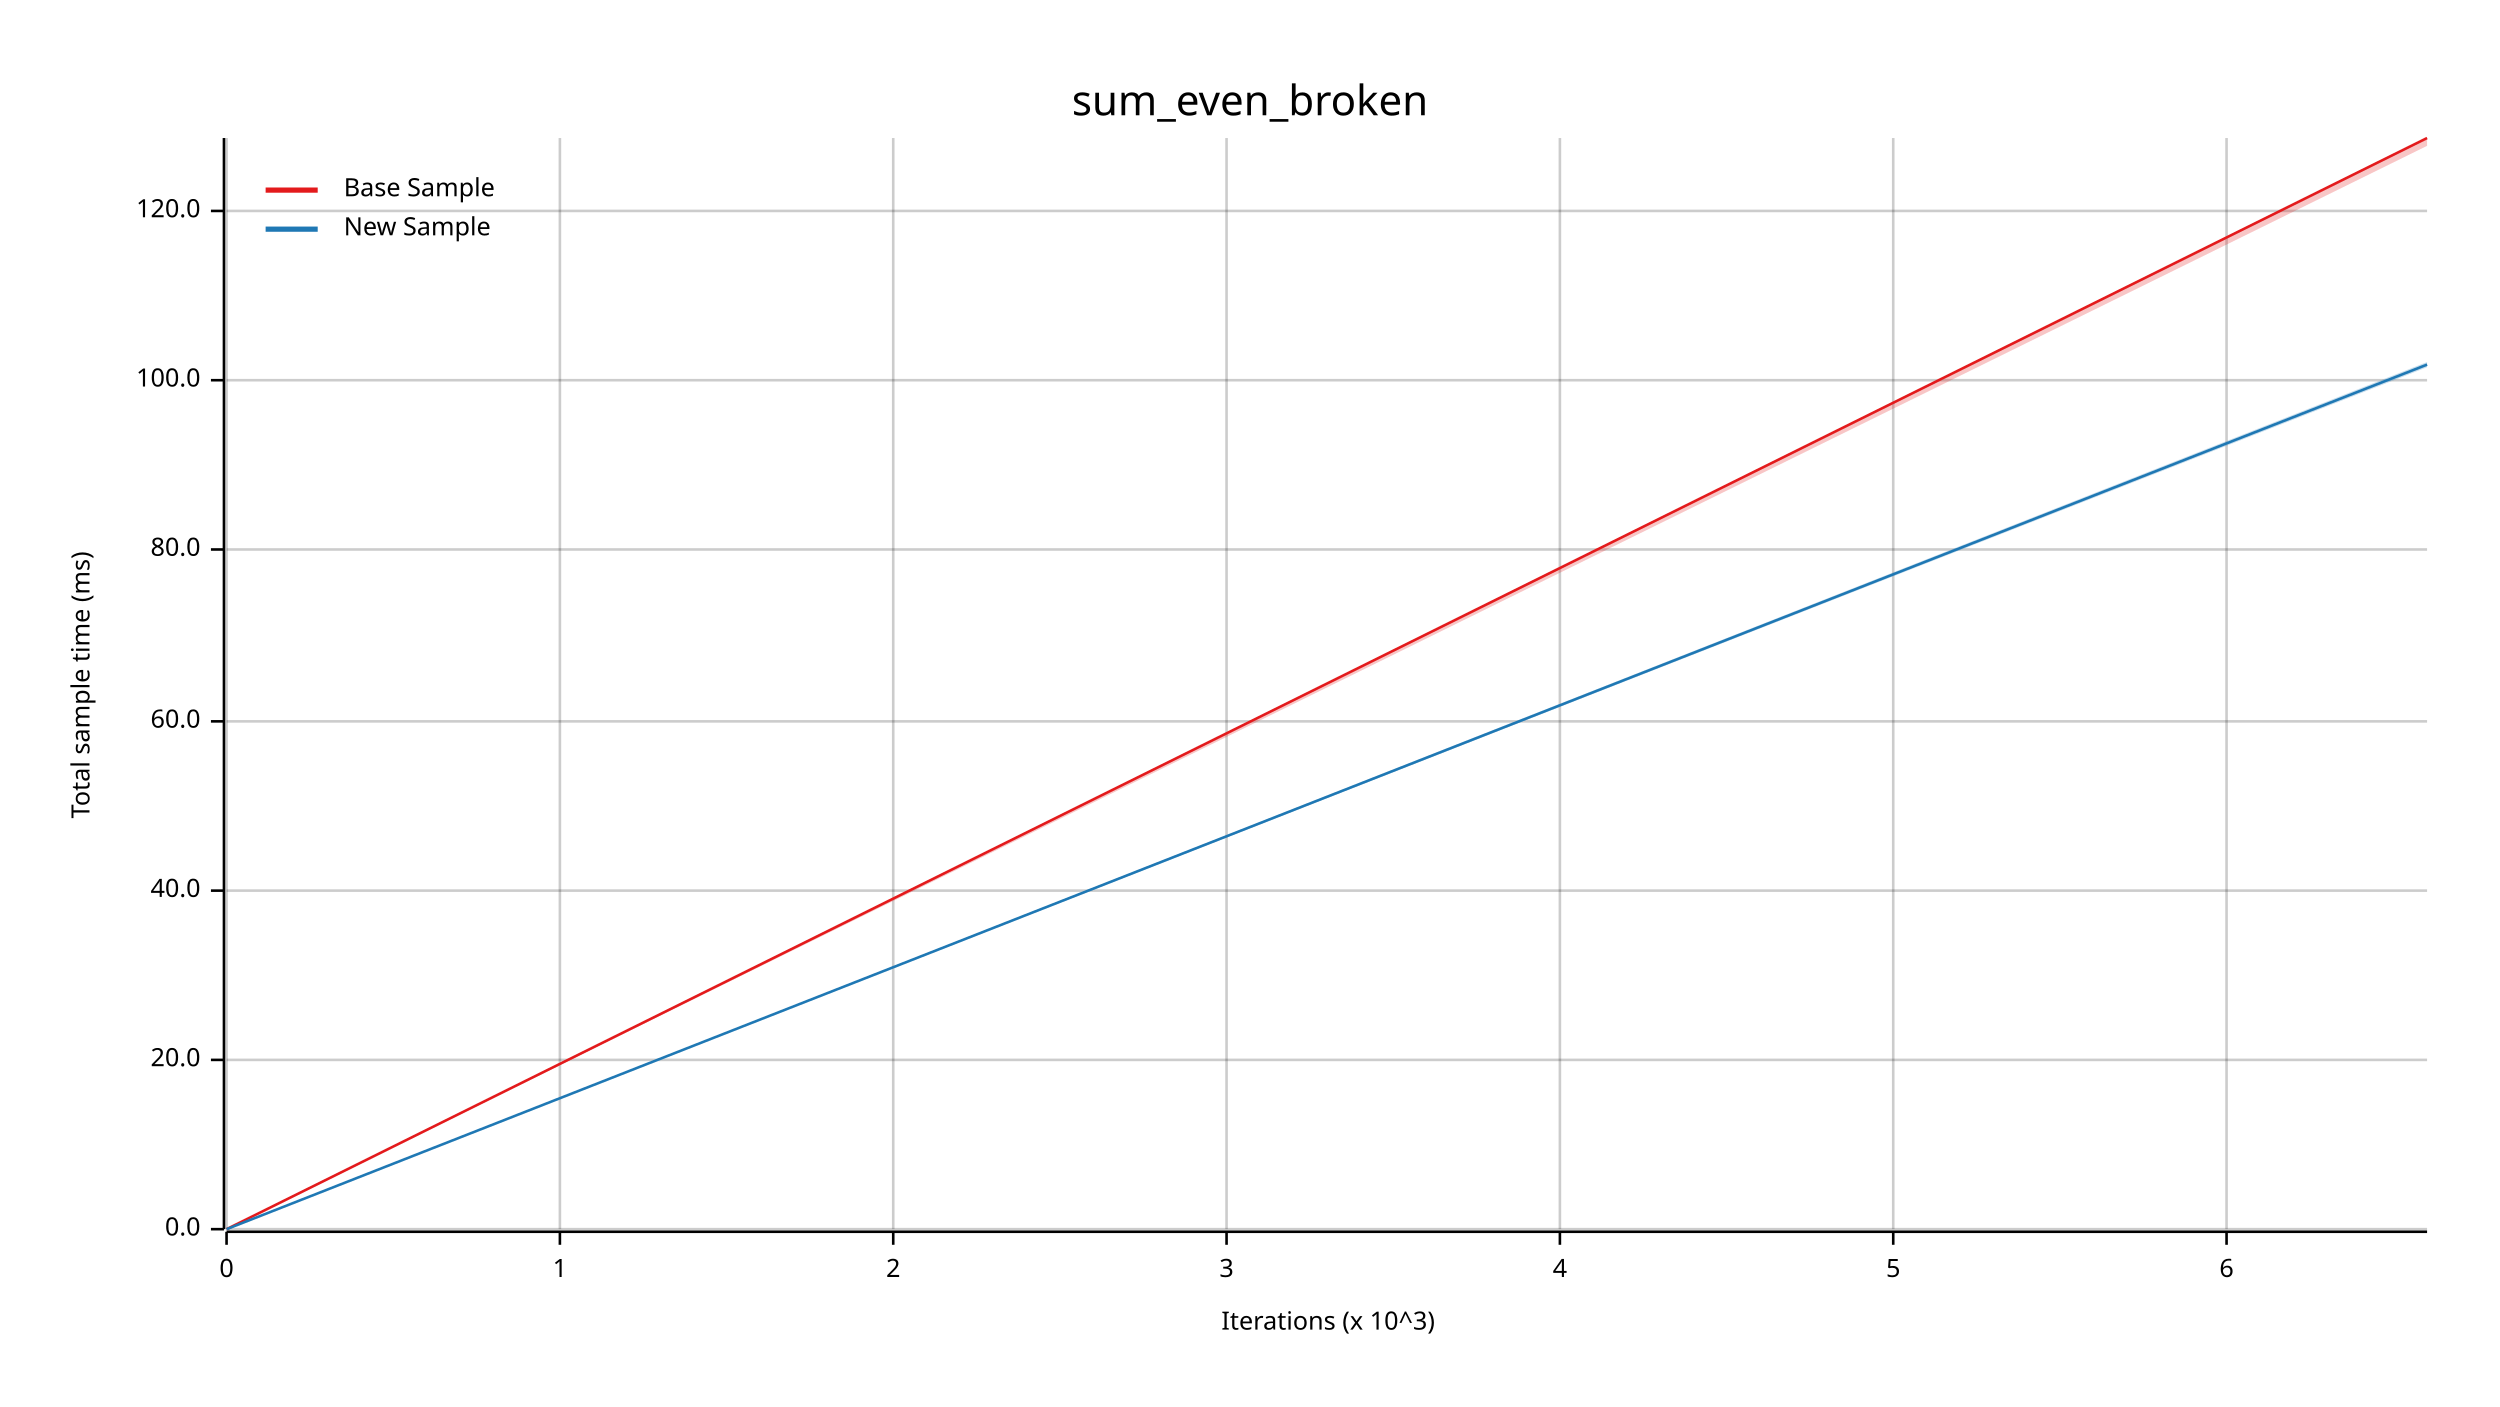
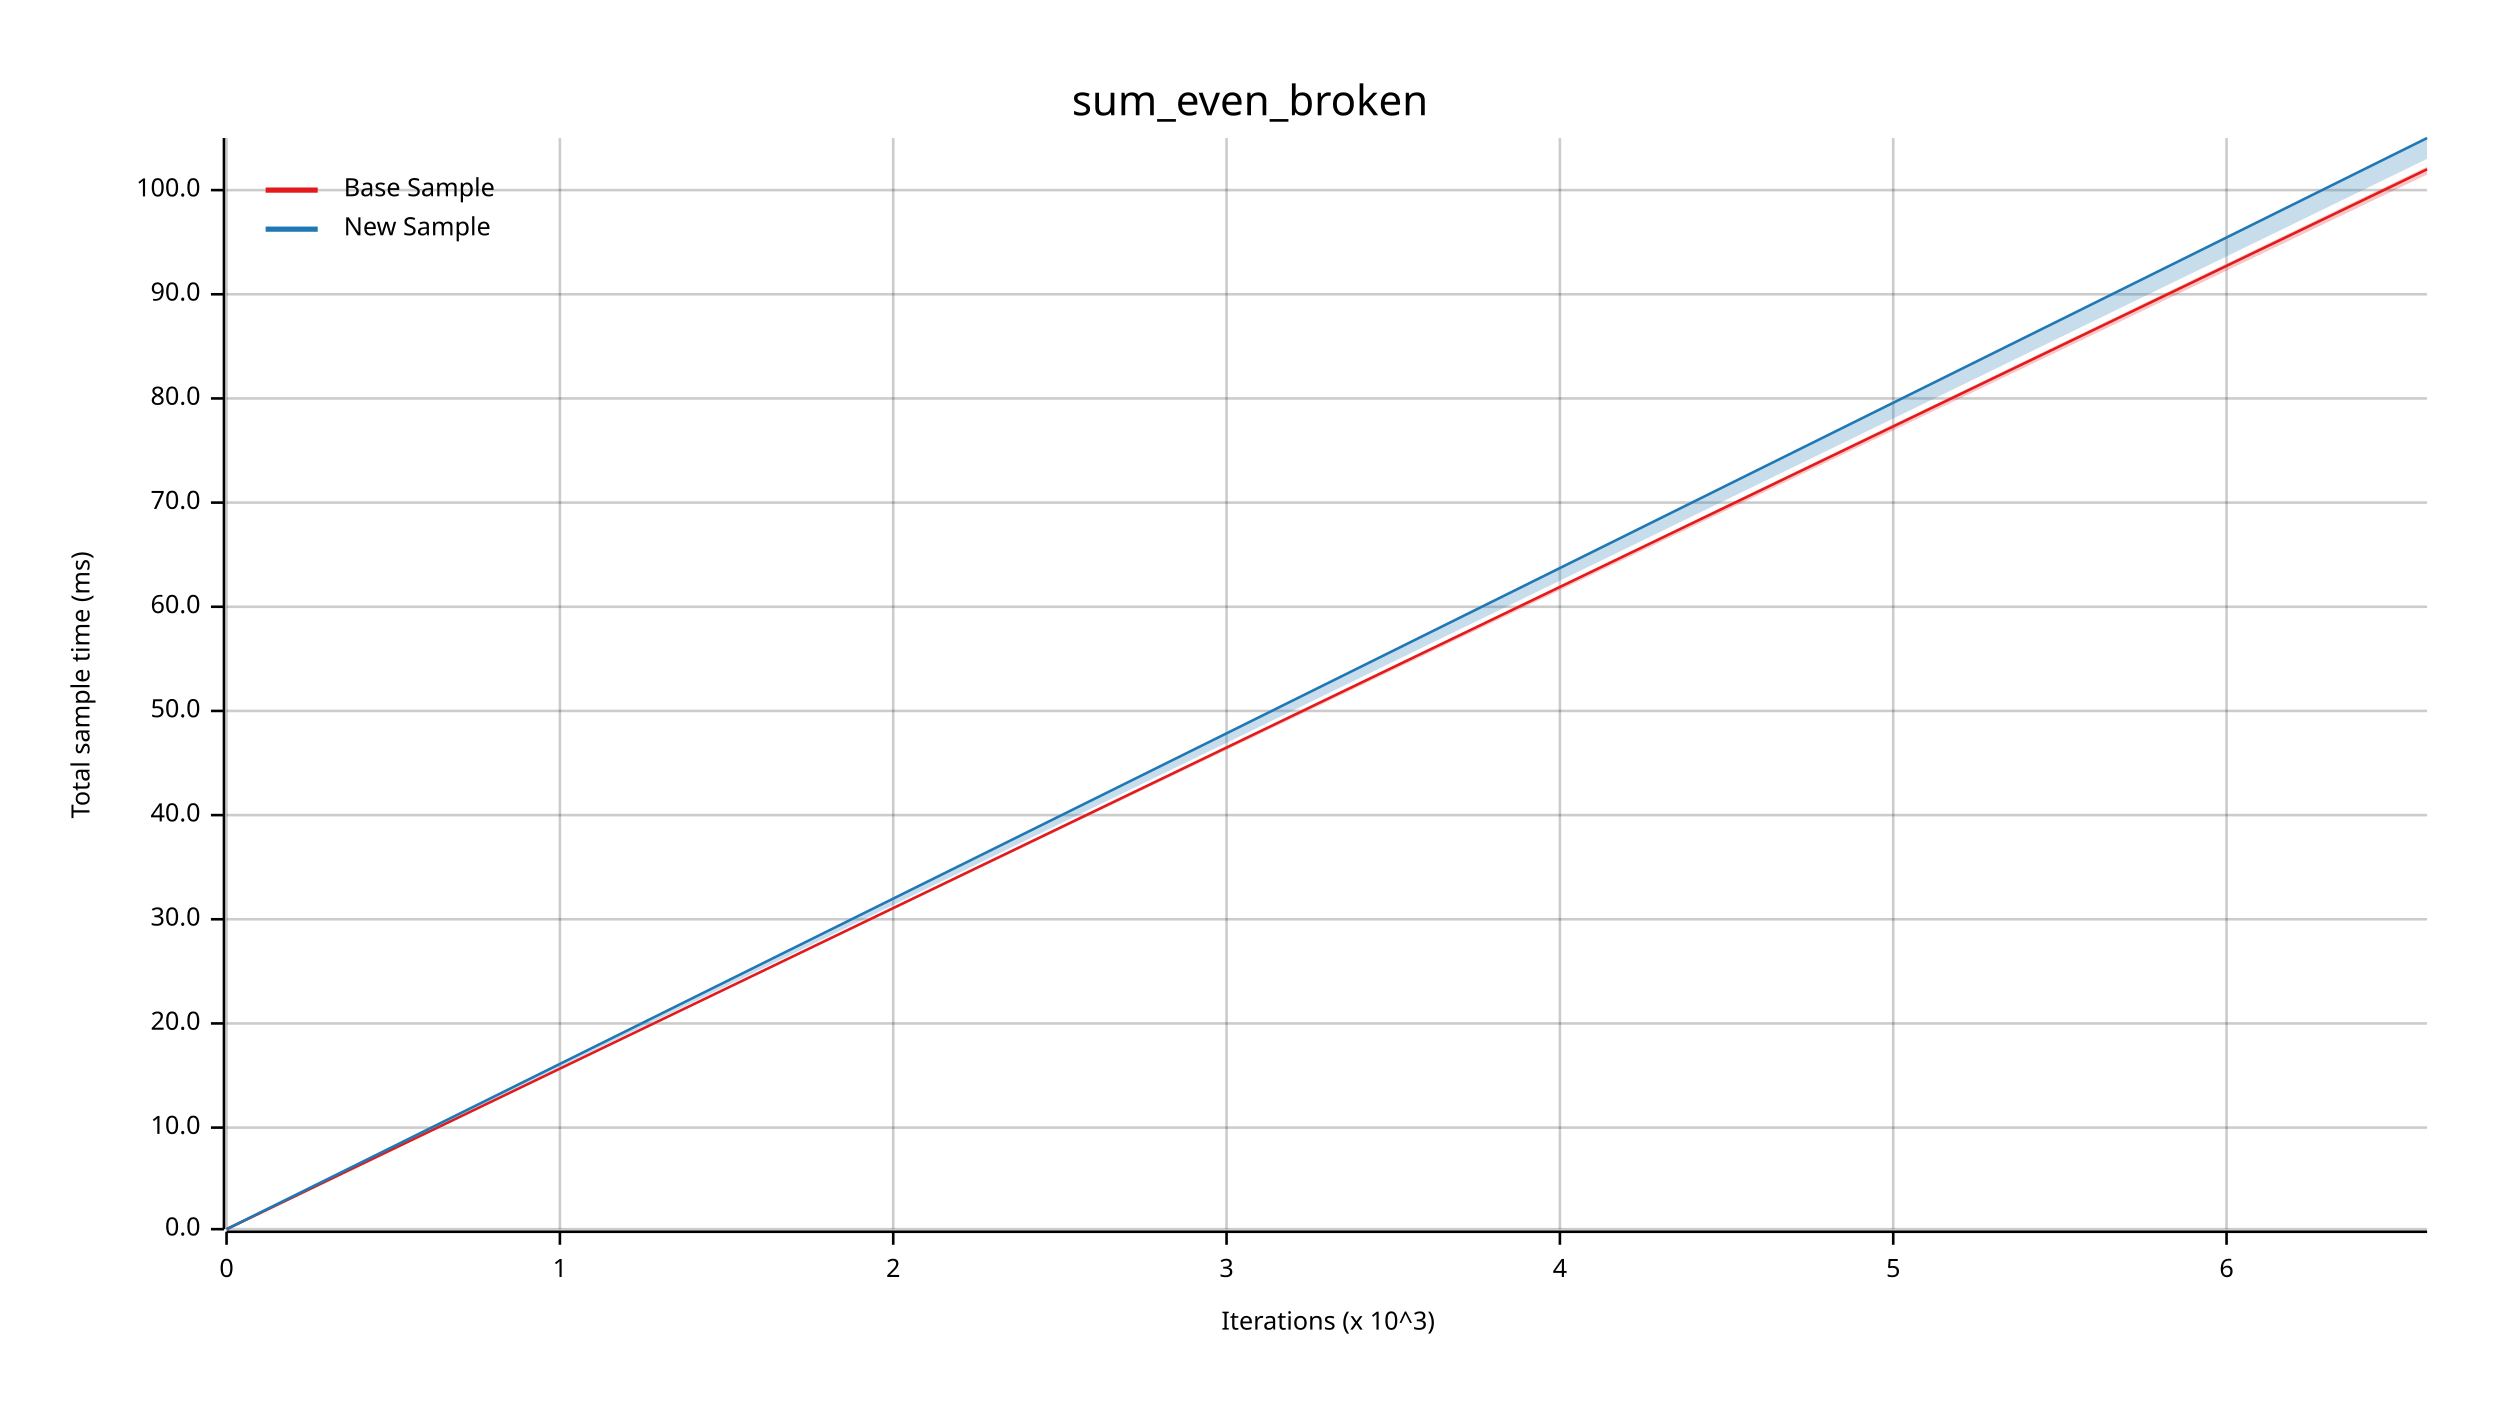
<svg xmlns="http://www.w3.org/2000/svg" width="960" height="540" viewBox="0 0 960 540">
  <text x="480" y="32" dy="0.76em" text-anchor="middle" font-family="sans-serif" font-size="16.129" opacity="1" fill="#000000">
sum_even_broken
</text>
  <text x="27" y="263" dy="0.76em" text-anchor="middle" font-family="sans-serif" font-size="9.677" opacity="1" fill="#000000" transform="rotate(270, 27, 263)">
Total sample time (ms)
</text>
  <text x="510" y="513" dy="-0.5ex" text-anchor="middle" font-family="sans-serif" font-size="9.677" opacity="1" fill="#000000">
Iterations (x 10^3)
</text>
  <line opacity="0.2" stroke="#000000" stroke-width="1" x1="87" y1="472" x2="87" y2="53" />
  <line opacity="0.2" stroke="#000000" stroke-width="1" x1="215" y1="472" x2="215" y2="53" />
  <line opacity="0.2" stroke="#000000" stroke-width="1" x1="343" y1="472" x2="343" y2="53" />
  <line opacity="0.2" stroke="#000000" stroke-width="1" x1="471" y1="472" x2="471" y2="53" />
  <line opacity="0.2" stroke="#000000" stroke-width="1" x1="599" y1="472" x2="599" y2="53" />
  <line opacity="0.2" stroke="#000000" stroke-width="1" x1="727" y1="472" x2="727" y2="53" />
  <line opacity="0.2" stroke="#000000" stroke-width="1" x1="855" y1="472" x2="855" y2="53" />
  <line opacity="0.2" stroke="#000000" stroke-width="1" x1="87" y1="472" x2="932" y2="472" />
-   <line opacity="0.2" stroke="#000000" stroke-width="1" x1="87" y1="407" x2="932" y2="407" />
-   <line opacity="0.2" stroke="#000000" stroke-width="1" x1="87" y1="342" x2="932" y2="342" />
-   <line opacity="0.2" stroke="#000000" stroke-width="1" x1="87" y1="277" x2="932" y2="277" />
-   <line opacity="0.2" stroke="#000000" stroke-width="1" x1="87" y1="211" x2="932" y2="211" />
-   <line opacity="0.2" stroke="#000000" stroke-width="1" x1="87" y1="146" x2="932" y2="146" />
-   <line opacity="0.2" stroke="#000000" stroke-width="1" x1="87" y1="81" x2="932" y2="81" />
+   <line opacity="0.2" stroke="#000000" stroke-width="1" x1="87" y1="433" x2="932" y2="433" />
+   <line opacity="0.2" stroke="#000000" stroke-width="1" x1="87" y1="393" x2="932" y2="393" />
+   <line opacity="0.2" stroke="#000000" stroke-width="1" x1="87" y1="353" x2="932" y2="353" />
+   <line opacity="0.2" stroke="#000000" stroke-width="1" x1="87" y1="313" x2="932" y2="313" />
+   <line opacity="0.2" stroke="#000000" stroke-width="1" x1="87" y1="273" x2="932" y2="273" />
+   <line opacity="0.2" stroke="#000000" stroke-width="1" x1="87" y1="233" x2="932" y2="233" />
+   <line opacity="0.2" stroke="#000000" stroke-width="1" x1="87" y1="193" x2="932" y2="193" />
+   <line opacity="0.2" stroke="#000000" stroke-width="1" x1="87" y1="153" x2="932" y2="153" />
+   <line opacity="0.2" stroke="#000000" stroke-width="1" x1="87" y1="113" x2="932" y2="113" />
+   <line opacity="0.2" stroke="#000000" stroke-width="1" x1="87" y1="73" x2="932" y2="73" />
  <polyline fill="none" opacity="1" stroke="#000000" stroke-width="1" points="86,53 86,472 " />
  <text x="77" y="472" dy="0.5ex" text-anchor="end" font-family="sans-serif" font-size="9.677" opacity="1" fill="#000000">
0.0
</text>
  <polyline fill="none" opacity="1" stroke="#000000" stroke-width="1" points="81,472 86,472 " />
-   <text x="77" y="407" dy="0.5ex" text-anchor="end" font-family="sans-serif" font-size="9.677" opacity="1" fill="#000000">
+   <text x="77" y="433" dy="0.5ex" text-anchor="end" font-family="sans-serif" font-size="9.677" opacity="1" fill="#000000">
+ 10.0
+ </text>
+   <polyline fill="none" opacity="1" stroke="#000000" stroke-width="1" points="81,433 86,433 " />
+   <text x="77" y="393" dy="0.5ex" text-anchor="end" font-family="sans-serif" font-size="9.677" opacity="1" fill="#000000">
20.0
</text>
-   <polyline fill="none" opacity="1" stroke="#000000" stroke-width="1" points="81,407 86,407 " />
-   <text x="77" y="342" dy="0.5ex" text-anchor="end" font-family="sans-serif" font-size="9.677" opacity="1" fill="#000000">
+   <polyline fill="none" opacity="1" stroke="#000000" stroke-width="1" points="81,393 86,393 " />
+   <text x="77" y="353" dy="0.5ex" text-anchor="end" font-family="sans-serif" font-size="9.677" opacity="1" fill="#000000">
+ 30.0
+ </text>
+   <polyline fill="none" opacity="1" stroke="#000000" stroke-width="1" points="81,353 86,353 " />
+   <text x="77" y="313" dy="0.5ex" text-anchor="end" font-family="sans-serif" font-size="9.677" opacity="1" fill="#000000">
40.0
</text>
-   <polyline fill="none" opacity="1" stroke="#000000" stroke-width="1" points="81,342 86,342 " />
-   <text x="77" y="277" dy="0.5ex" text-anchor="end" font-family="sans-serif" font-size="9.677" opacity="1" fill="#000000">
+   <polyline fill="none" opacity="1" stroke="#000000" stroke-width="1" points="81,313 86,313 " />
+   <text x="77" y="273" dy="0.5ex" text-anchor="end" font-family="sans-serif" font-size="9.677" opacity="1" fill="#000000">
+ 50.0
+ </text>
+   <polyline fill="none" opacity="1" stroke="#000000" stroke-width="1" points="81,273 86,273 " />
+   <text x="77" y="233" dy="0.5ex" text-anchor="end" font-family="sans-serif" font-size="9.677" opacity="1" fill="#000000">
60.0
</text>
-   <polyline fill="none" opacity="1" stroke="#000000" stroke-width="1" points="81,277 86,277 " />
-   <text x="77" y="211" dy="0.5ex" text-anchor="end" font-family="sans-serif" font-size="9.677" opacity="1" fill="#000000">
+   <polyline fill="none" opacity="1" stroke="#000000" stroke-width="1" points="81,233 86,233 " />
+   <text x="77" y="193" dy="0.5ex" text-anchor="end" font-family="sans-serif" font-size="9.677" opacity="1" fill="#000000">
+ 70.0
+ </text>
+   <polyline fill="none" opacity="1" stroke="#000000" stroke-width="1" points="81,193 86,193 " />
+   <text x="77" y="153" dy="0.5ex" text-anchor="end" font-family="sans-serif" font-size="9.677" opacity="1" fill="#000000">
80.0
</text>
-   <polyline fill="none" opacity="1" stroke="#000000" stroke-width="1" points="81,211 86,211 " />
-   <text x="77" y="146" dy="0.5ex" text-anchor="end" font-family="sans-serif" font-size="9.677" opacity="1" fill="#000000">
+   <polyline fill="none" opacity="1" stroke="#000000" stroke-width="1" points="81,153 86,153 " />
+   <text x="77" y="113" dy="0.5ex" text-anchor="end" font-family="sans-serif" font-size="9.677" opacity="1" fill="#000000">
+ 90.0
+ </text>
+   <polyline fill="none" opacity="1" stroke="#000000" stroke-width="1" points="81,113 86,113 " />
+   <text x="77" y="73" dy="0.5ex" text-anchor="end" font-family="sans-serif" font-size="9.677" opacity="1" fill="#000000">
100.0
</text>
-   <polyline fill="none" opacity="1" stroke="#000000" stroke-width="1" points="81,146 86,146 " />
-   <text x="77" y="81" dy="0.5ex" text-anchor="end" font-family="sans-serif" font-size="9.677" opacity="1" fill="#000000">
- 120.0
- </text>
-   <polyline fill="none" opacity="1" stroke="#000000" stroke-width="1" points="81,81 86,81 " />
+   <polyline fill="none" opacity="1" stroke="#000000" stroke-width="1" points="81,73 86,73 " />
  <polyline fill="none" opacity="1" stroke="#000000" stroke-width="1" points="87,473 932,473 " />
  <text x="87" y="483" dy="0.76em" text-anchor="middle" font-family="sans-serif" font-size="9.677" opacity="1" fill="#000000">
0
</text>
  <polyline fill="none" opacity="1" stroke="#000000" stroke-width="1" points="87,473 87,478 " />
  <text x="215" y="483" dy="0.76em" text-anchor="middle" font-family="sans-serif" font-size="9.677" opacity="1" fill="#000000">
1
</text>
  <polyline fill="none" opacity="1" stroke="#000000" stroke-width="1" points="215,473 215,478 " />
  <text x="343" y="483" dy="0.76em" text-anchor="middle" font-family="sans-serif" font-size="9.677" opacity="1" fill="#000000">
2
</text>
  <polyline fill="none" opacity="1" stroke="#000000" stroke-width="1" points="343,473 343,478 " />
  <text x="471" y="483" dy="0.76em" text-anchor="middle" font-family="sans-serif" font-size="9.677" opacity="1" fill="#000000">
3
</text>
  <polyline fill="none" opacity="1" stroke="#000000" stroke-width="1" points="471,473 471,478 " />
  <text x="599" y="483" dy="0.76em" text-anchor="middle" font-family="sans-serif" font-size="9.677" opacity="1" fill="#000000">
4
</text>
  <polyline fill="none" opacity="1" stroke="#000000" stroke-width="1" points="599,473 599,478 " />
  <text x="727" y="483" dy="0.76em" text-anchor="middle" font-family="sans-serif" font-size="9.677" opacity="1" fill="#000000">
5
</text>
  <polyline fill="none" opacity="1" stroke="#000000" stroke-width="1" points="727,473 727,478 " />
  <text x="855" y="483" dy="0.76em" text-anchor="middle" font-family="sans-serif" font-size="9.677" opacity="1" fill="#000000">
6
</text>
  <polyline fill="none" opacity="1" stroke="#000000" stroke-width="1" points="855,473 855,478 " />
-   <polyline fill="none" opacity="1" stroke="#E31A1C" stroke-width="1" points="87,472 932,53 " />
-   <polygon opacity="0.25" fill="#E31A1C" points="87,472 932,56 932,53 " />
-   <polyline fill="none" opacity="1" stroke="#1F78B4" stroke-width="1" points="87,472 932,140 " />
-   <polygon opacity="0.25" fill="#1F78B4" points="87,472 932,141 932,139 " />
+   <polyline fill="none" opacity="1" stroke="#E31A1C" stroke-width="1" points="87,472 932,65 " />
+   <polygon opacity="0.25" fill="#E31A1C" points="87,472 932,67 932,64 " />
+   <polyline fill="none" opacity="1" stroke="#1F78B4" stroke-width="1" points="87,472 932,53 " />
+   <polygon opacity="0.25" fill="#1F78B4" points="87,472 932,61 932,53 " />
  <text x="132" y="68" dy="0.76em" text-anchor="start" font-family="sans-serif" font-size="9.677" opacity="1" fill="#000000">
Base Sample
</text>
  <text x="132" y="83" dy="0.76em" text-anchor="start" font-family="sans-serif" font-size="9.677" opacity="1" fill="#000000">
New Sample
</text>
  <polyline fill="none" opacity="1" stroke="#E31A1C" stroke-width="2" points="102,73 122,73 " />
  <polyline fill="none" opacity="1" stroke="#1F78B4" stroke-width="2" points="102,88 122,88 " />
</svg>
